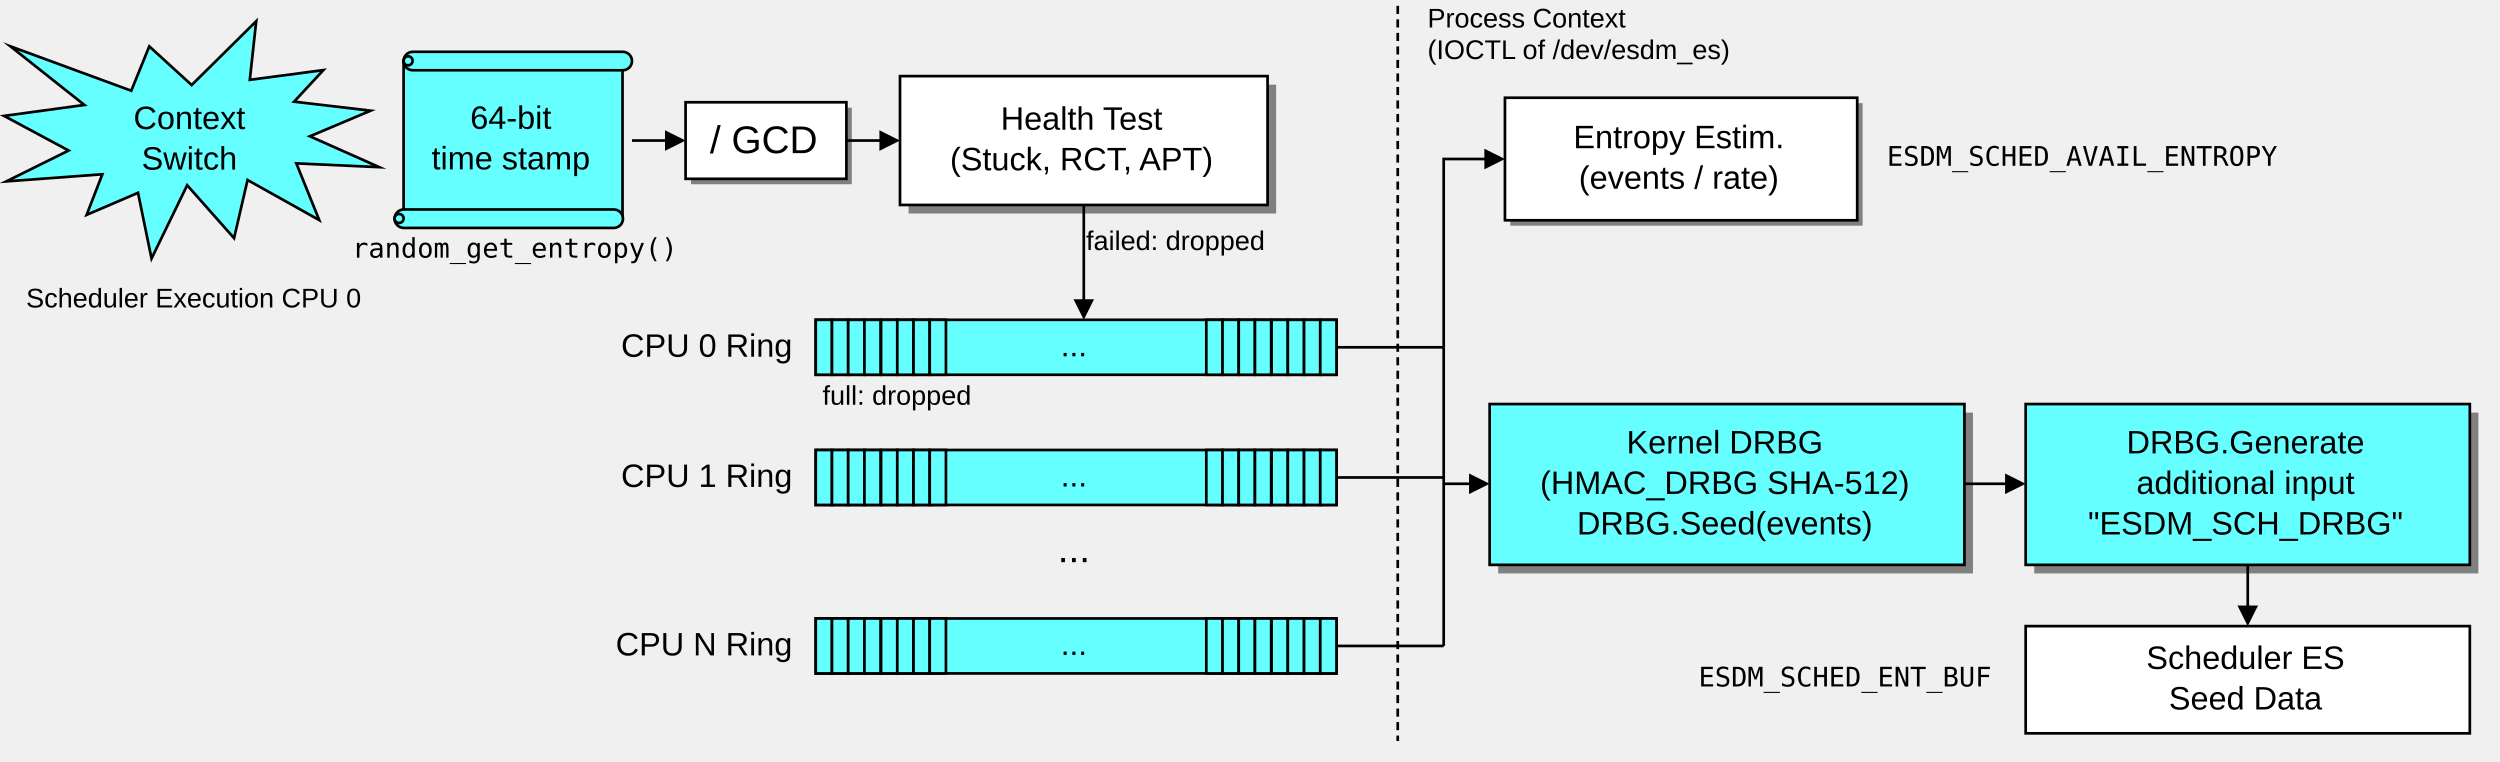
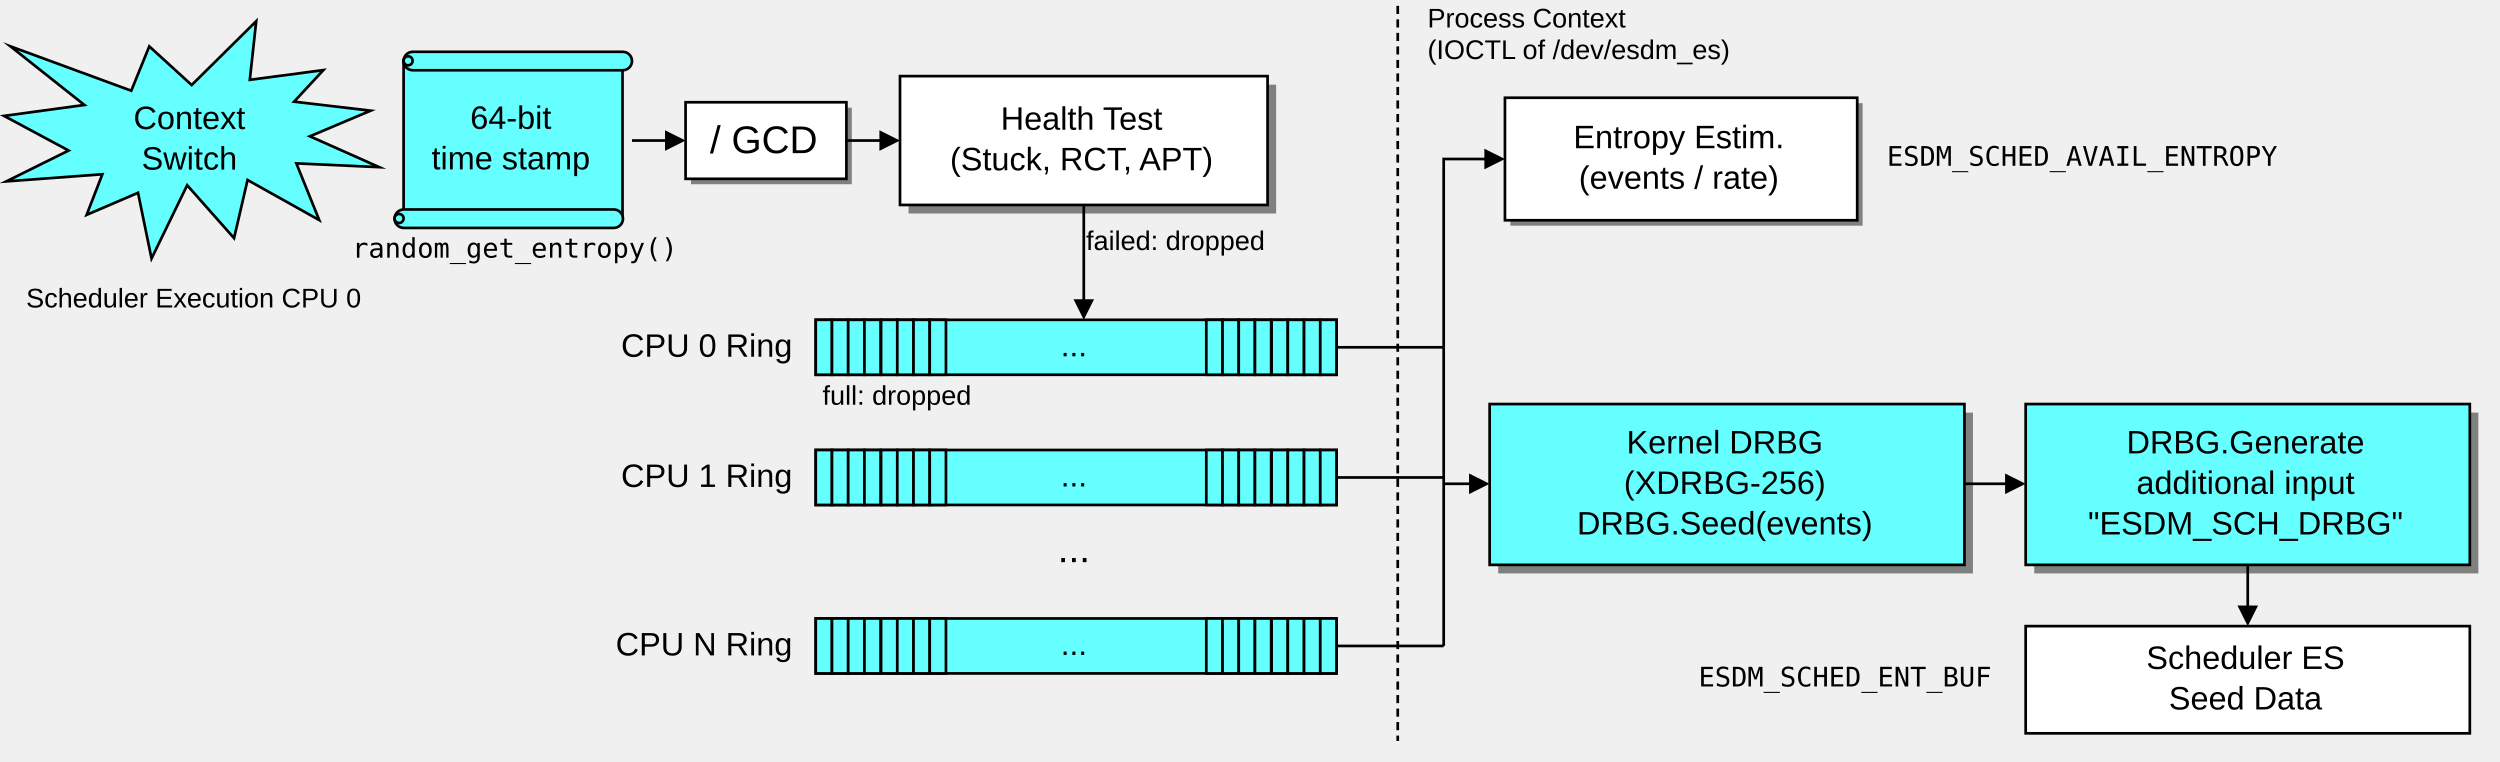
<svg xmlns="http://www.w3.org/2000/svg" style="background: transparent; background-color: transparent; color-scheme: light;" version="1.1" width="555px" height="169px" viewBox="0 0 555 169">
  <defs />
  <g>
    <g data-cell-id="0">
      <g data-cell-id="1">
        <g data-cell-id="c1">
          <g transform="translate(0.5,0.5)">
            <path d="M 42.05 18.38 L 56.38 4.2 L 54.96 17.22 L 71.29 15.06 L 64.79 22.07 L 81.78 24.07 L 68.29 29.76 L 83.7 36.61 L 65.29 35.77 L 70.37 48.36 L 54.46 39.46 L 51.46 52.37 L 41.05 40.62 L 33.14 56.9 L 30.14 42.3 L 18.73 47.2 L 22.22 38.19 L 0.9 39.77 L 14.73 32.92 L 0.4 25.23 L 18.23 22.8 L 1.82 9.79 L 28.64 19.64 L 32.64 9.79 Z" fill="#66ffff" stroke="#000000" stroke-width="0.6" stroke-miterlimit="10" pointer-events="all" style="fill: rgb(102, 255, 255); stroke: rgb(0, 0, 0);" />
          </g>
          <g>
            <g fill="#000000" font-family="'Liberation Sans'" text-anchor="middle" font-size="7.2px" style="fill: rgb(0, 0, 0);">
              <text x="42.05" y="28.65">Context</text>
              <text x="42.05" y="37.65">Switch</text>
            </g>
          </g>
        </g>
        <g data-cell-id="c2">
          <g transform="translate(0.5,0.5)">
            <rect x="89.1" y="13" width="48.6" height="35" fill="#66ffff" stroke="#000000" stroke-width="0.6" pointer-events="all" style="fill: rgb(102, 255, 255); stroke: rgb(0, 0, 0);" />
          </g>
          <g>
            <g fill="#000000" font-family="'Liberation Sans'" text-anchor="middle" font-size="7.2px" style="fill: rgb(0, 0, 0);">
              <text x="113.4" y="28.6">64-bit</text>
              <text x="113.4" y="37.6">time stamp</text>
            </g>
          </g>
        </g>
        <g data-cell-id="c3">
          <g transform="translate(0.5,0.5)">
            <rect x="89.1" y="11" width="50.7" height="4.1" rx="2.05" ry="2.05" fill="#66ffff" stroke="#000000" stroke-width="0.6" pointer-events="all" style="fill: rgb(102, 255, 255); stroke: rgb(0, 0, 0);" />
          </g>
        </g>
        <g data-cell-id="c4">
          <g transform="translate(0.5,0.5)">
            <rect x="87.1" y="46" width="50.7" height="4.1" rx="2.05" ry="2.05" fill="#66ffff" stroke="#000000" stroke-width="0.6" pointer-events="all" style="fill: rgb(102, 255, 255); stroke: rgb(0, 0, 0);" />
          </g>
        </g>
        <g data-cell-id="c5">
          <g transform="translate(0.5,0.5)">
            <ellipse cx="90.1" cy="13" rx="1" ry="1" fill="#66ffff" stroke="#000000" stroke-width="0.6" pointer-events="all" style="fill: rgb(102, 255, 255); stroke: rgb(0, 0, 0);" />
          </g>
        </g>
        <g data-cell-id="c6">
          <g transform="translate(0.5,0.5)">
            <ellipse cx="88.1" cy="48" rx="1" ry="1" fill="#66ffff" stroke="#000000" stroke-width="0.6" pointer-events="all" style="fill: rgb(102, 255, 255); stroke: rgb(0, 0, 0);" />
          </g>
        </g>
        <g data-cell-id="c7">
          <g>
            <rect x="78.6" y="51.1" width="71.4" height="8.2" fill="none" stroke="none" pointer-events="all" />
          </g>
          <g>
            <g fill="#000000" font-family="'DejaVu Sans Mono'" text-anchor="middle" font-size="6px" style="fill: rgb(0, 0, 0);">
              <text x="114.3" y="57.2">random_get_entropy()</text>
            </g>
          </g>
        </g>
        <g data-cell-id="c8">
          <g transform="translate(0.5,0.5)">
            <path d="M 139.8 30.7 L 147.43 30.7" fill="none" stroke="#000000" stroke-width="0.6" stroke-miterlimit="10" pointer-events="stroke" style="stroke: rgb(0, 0, 0);" />
            <path d="M 151.03 30.7 L 147.43 32.5 L 147.43 28.9 Z" fill="#000000" stroke="#000000" stroke-width="0.6" stroke-miterlimit="10" pointer-events="all" style="fill: rgb(0, 0, 0); stroke: rgb(0, 0, 0);" />
          </g>
        </g>
        <g data-cell-id="c9">
          <g>
            <rect x="153.4" y="23.9" width="35.7" height="17" fill="#808080" stroke="none" pointer-events="all" style="fill: rgb(128, 128, 128);" />
          </g>
        </g>
        <g data-cell-id="c10">
          <g transform="translate(0.5,0.5)">
            <rect x="151.7" y="22.2" width="35.7" height="17" fill="#ffffff" stroke="#000000" stroke-width="0.6" pointer-events="all" style="fill: rgb(255, 255, 255); stroke: rgb(0, 0, 0);" />
          </g>
          <g>
            <g fill="#000000" font-family="'Liberation Sans'" text-anchor="middle" font-size="8.6px" style="fill: rgb(0, 0, 0);">
              <text x="169.55" y="34">/ GCD</text>
            </g>
          </g>
        </g>
        <g data-cell-id="c11">
          <g transform="translate(0.5,0.5)">
            <path d="M 187.4 30.7 L 195.03 30.7" fill="none" stroke="#000000" stroke-width="0.6" stroke-miterlimit="10" pointer-events="stroke" style="stroke: rgb(0, 0, 0);" />
            <path d="M 198.63 30.7 L 195.03 32.5 L 195.03 28.9 Z" fill="#000000" stroke="#000000" stroke-width="0.6" stroke-miterlimit="10" pointer-events="all" style="fill: rgb(0, 0, 0); stroke: rgb(0, 0, 0);" />
          </g>
        </g>
        <g data-cell-id="c12">
          <g>
            <rect x="201.7" y="18.8" width="81.6" height="28.6" fill="#808080" stroke="none" pointer-events="all" style="fill: rgb(128, 128, 128);" />
          </g>
        </g>
        <g data-cell-id="c13">
          <g transform="translate(0.5,0.5)">
            <rect x="199.3" y="16.4" width="81.6" height="28.6" fill="#ffffff" stroke="#000000" stroke-width="0.6" pointer-events="all" style="fill: rgb(255, 255, 255); stroke: rgb(0, 0, 0);" />
          </g>
          <g>
            <g fill="#000000" font-family="'Liberation Sans'" text-anchor="middle" font-size="7.2px" style="fill: rgb(0, 0, 0);">
              <text x="240.1" y="28.8">Health Test</text>
              <text x="240.1" y="37.8">(Stuck, RCT, APT)</text>
            </g>
          </g>
        </g>
        <g data-cell-id="c14">
          <g transform="translate(0.5,0.5)">
            <path d="M 240.1 45 L 240.1 66.23" fill="none" stroke="#000000" stroke-width="0.6" stroke-miterlimit="10" pointer-events="stroke" style="stroke: rgb(0, 0, 0);" />
            <path d="M 240.1 69.83 L 238.3 66.23 L 241.9 66.23 Z" fill="#000000" stroke="#000000" stroke-width="0.6" stroke-miterlimit="10" pointer-events="all" style="fill: rgb(0, 0, 0); stroke: rgb(0, 0, 0);" />
          </g>
        </g>
        <g data-cell-id="c15">
          <g>
            <rect x="239.1" y="48.4" width="57.1" height="10.2" fill="none" stroke="none" pointer-events="all" />
          </g>
          <g>
            <g fill="#000000" font-family="'Liberation Sans'" text-anchor="start" font-size="6px" style="fill: rgb(0, 0, 0);">
              <text x="241.1" y="55.5">failed: dropped</text>
            </g>
          </g>
        </g>
        <g data-cell-id="c16">
          <g transform="translate(0.5,0.5)">
            <rect x="180.6" y="70.5" width="115.6" height="12.2" fill="#66ffff" stroke="#000000" stroke-width="0.6" pointer-events="all" style="fill: rgb(102, 255, 255); stroke: rgb(0, 0, 0);" />
          </g>
        </g>
        <g data-cell-id="c17">
          <g transform="translate(0.5,0.5)">
            <rect x="180.6" y="70.5" width="3.6" height="12.2" fill="#66ffff" stroke="#000000" stroke-width="0.6" pointer-events="all" style="fill: rgb(102, 255, 255); stroke: rgb(0, 0, 0);" />
          </g>
        </g>
        <g data-cell-id="c18">
          <g transform="translate(0.5,0.5)">
            <rect x="267.3" y="70.5" width="3.6" height="12.2" fill="#66ffff" stroke="#000000" stroke-width="0.6" pointer-events="all" style="fill: rgb(102, 255, 255); stroke: rgb(0, 0, 0);" />
          </g>
        </g>
        <g data-cell-id="c19">
          <g transform="translate(0.5,0.5)">
            <rect x="184.2" y="70.5" width="3.6" height="12.2" fill="#66ffff" stroke="#000000" stroke-width="0.6" pointer-events="all" style="fill: rgb(102, 255, 255); stroke: rgb(0, 0, 0);" />
          </g>
        </g>
        <g data-cell-id="c20">
          <g transform="translate(0.5,0.5)">
            <rect x="270.9" y="70.5" width="3.6" height="12.2" fill="#66ffff" stroke="#000000" stroke-width="0.6" pointer-events="all" style="fill: rgb(102, 255, 255); stroke: rgb(0, 0, 0);" />
          </g>
        </g>
        <g data-cell-id="c21">
          <g transform="translate(0.5,0.5)">
            <rect x="187.8" y="70.5" width="3.6" height="12.2" fill="#66ffff" stroke="#000000" stroke-width="0.6" pointer-events="all" style="fill: rgb(102, 255, 255); stroke: rgb(0, 0, 0);" />
          </g>
        </g>
        <g data-cell-id="c22">
          <g transform="translate(0.5,0.5)">
            <rect x="274.5" y="70.5" width="3.6" height="12.2" fill="#66ffff" stroke="#000000" stroke-width="0.6" pointer-events="all" style="fill: rgb(102, 255, 255); stroke: rgb(0, 0, 0);" />
          </g>
        </g>
        <g data-cell-id="c23">
          <g transform="translate(0.5,0.5)">
            <rect x="191.4" y="70.5" width="3.6" height="12.2" fill="#66ffff" stroke="#000000" stroke-width="0.6" pointer-events="all" style="fill: rgb(102, 255, 255); stroke: rgb(0, 0, 0);" />
          </g>
        </g>
        <g data-cell-id="c24">
          <g transform="translate(0.5,0.5)">
            <rect x="278.1" y="70.5" width="3.6" height="12.2" fill="#66ffff" stroke="#000000" stroke-width="0.6" pointer-events="all" style="fill: rgb(102, 255, 255); stroke: rgb(0, 0, 0);" />
          </g>
        </g>
        <g data-cell-id="c25">
          <g transform="translate(0.5,0.5)">
            <rect x="195.1" y="70.5" width="3.6" height="12.2" fill="#66ffff" stroke="#000000" stroke-width="0.6" pointer-events="all" style="fill: rgb(102, 255, 255); stroke: rgb(0, 0, 0);" />
          </g>
        </g>
        <g data-cell-id="c26">
          <g transform="translate(0.5,0.5)">
            <rect x="281.8" y="70.5" width="3.6" height="12.2" fill="#66ffff" stroke="#000000" stroke-width="0.6" pointer-events="all" style="fill: rgb(102, 255, 255); stroke: rgb(0, 0, 0);" />
          </g>
        </g>
        <g data-cell-id="c27">
          <g transform="translate(0.5,0.5)">
            <rect x="198.7" y="70.5" width="3.6" height="12.2" fill="#66ffff" stroke="#000000" stroke-width="0.6" pointer-events="all" style="fill: rgb(102, 255, 255); stroke: rgb(0, 0, 0);" />
          </g>
        </g>
        <g data-cell-id="c28">
          <g transform="translate(0.5,0.5)">
            <rect x="285.4" y="70.5" width="3.6" height="12.2" fill="#66ffff" stroke="#000000" stroke-width="0.6" pointer-events="all" style="fill: rgb(102, 255, 255); stroke: rgb(0, 0, 0);" />
          </g>
        </g>
        <g data-cell-id="c29">
          <g transform="translate(0.5,0.5)">
            <rect x="202.3" y="70.5" width="3.6" height="12.2" fill="#66ffff" stroke="#000000" stroke-width="0.6" pointer-events="all" style="fill: rgb(102, 255, 255); stroke: rgb(0, 0, 0);" />
          </g>
        </g>
        <g data-cell-id="c30">
          <g transform="translate(0.5,0.5)">
            <rect x="289" y="70.5" width="3.6" height="12.2" fill="#66ffff" stroke="#000000" stroke-width="0.6" pointer-events="all" style="fill: rgb(102, 255, 255); stroke: rgb(0, 0, 0);" />
          </g>
        </g>
        <g data-cell-id="c31">
          <g transform="translate(0.5,0.5)">
            <rect x="205.9" y="70.5" width="3.6" height="12.2" fill="#66ffff" stroke="#000000" stroke-width="0.6" pointer-events="all" style="fill: rgb(102, 255, 255); stroke: rgb(0, 0, 0);" />
          </g>
        </g>
        <g data-cell-id="c32">
          <g transform="translate(0.5,0.5)">
            <rect x="292.6" y="70.5" width="3.6" height="12.2" fill="#66ffff" stroke="#000000" stroke-width="0.6" pointer-events="all" style="fill: rgb(102, 255, 255); stroke: rgb(0, 0, 0);" />
          </g>
        </g>
        <g data-cell-id="c33">
          <g>
            <rect x="209.5" y="70.5" width="57.8" height="12.2" fill="none" stroke="none" pointer-events="all" />
          </g>
          <g>
            <g fill="#000000" font-family="'Liberation Sans'" text-anchor="middle" font-size="7px" style="fill: rgb(0, 0, 0);">
              <text x="238.4" y="79.1">...</text>
            </g>
          </g>
        </g>
        <g data-cell-id="c34">
          <g>
            <rect x="126.2" y="70.5" width="51.7" height="12.2" fill="none" stroke="none" pointer-events="all" />
          </g>
          <g>
            <g fill="#000000" font-family="'Liberation Sans'" text-anchor="end" font-size="7.2px" style="fill: rgb(0, 0, 0);">
              <text x="175.9" y="79.2">CPU 0 Ring</text>
            </g>
          </g>
        </g>
        <g data-cell-id="c35">
          <g transform="translate(0.5,0.5)">
            <rect x="180.6" y="99.4" width="115.6" height="12.2" fill="#66ffff" stroke="#000000" stroke-width="0.6" pointer-events="all" style="fill: rgb(102, 255, 255); stroke: rgb(0, 0, 0);" />
          </g>
        </g>
        <g data-cell-id="c36">
          <g transform="translate(0.5,0.5)">
            <rect x="180.6" y="99.4" width="3.6" height="12.2" fill="#66ffff" stroke="#000000" stroke-width="0.6" pointer-events="all" style="fill: rgb(102, 255, 255); stroke: rgb(0, 0, 0);" />
          </g>
        </g>
        <g data-cell-id="c37">
          <g transform="translate(0.5,0.5)">
            <rect x="267.3" y="99.4" width="3.6" height="12.2" fill="#66ffff" stroke="#000000" stroke-width="0.6" pointer-events="all" style="fill: rgb(102, 255, 255); stroke: rgb(0, 0, 0);" />
          </g>
        </g>
        <g data-cell-id="c38">
          <g transform="translate(0.5,0.5)">
            <rect x="184.2" y="99.4" width="3.6" height="12.2" fill="#66ffff" stroke="#000000" stroke-width="0.6" pointer-events="all" style="fill: rgb(102, 255, 255); stroke: rgb(0, 0, 0);" />
          </g>
        </g>
        <g data-cell-id="c39">
          <g transform="translate(0.5,0.5)">
            <rect x="270.9" y="99.4" width="3.6" height="12.2" fill="#66ffff" stroke="#000000" stroke-width="0.6" pointer-events="all" style="fill: rgb(102, 255, 255); stroke: rgb(0, 0, 0);" />
          </g>
        </g>
        <g data-cell-id="c40">
          <g transform="translate(0.5,0.5)">
            <rect x="187.8" y="99.4" width="3.6" height="12.2" fill="#66ffff" stroke="#000000" stroke-width="0.6" pointer-events="all" style="fill: rgb(102, 255, 255); stroke: rgb(0, 0, 0);" />
          </g>
        </g>
        <g data-cell-id="c41">
          <g transform="translate(0.5,0.5)">
            <rect x="274.5" y="99.4" width="3.6" height="12.2" fill="#66ffff" stroke="#000000" stroke-width="0.6" pointer-events="all" style="fill: rgb(102, 255, 255); stroke: rgb(0, 0, 0);" />
          </g>
        </g>
        <g data-cell-id="c42">
          <g transform="translate(0.5,0.5)">
            <rect x="191.4" y="99.4" width="3.6" height="12.2" fill="#66ffff" stroke="#000000" stroke-width="0.6" pointer-events="all" style="fill: rgb(102, 255, 255); stroke: rgb(0, 0, 0);" />
          </g>
        </g>
        <g data-cell-id="c43">
          <g transform="translate(0.5,0.5)">
            <rect x="278.1" y="99.4" width="3.6" height="12.2" fill="#66ffff" stroke="#000000" stroke-width="0.6" pointer-events="all" style="fill: rgb(102, 255, 255); stroke: rgb(0, 0, 0);" />
          </g>
        </g>
        <g data-cell-id="c44">
          <g transform="translate(0.5,0.5)">
            <rect x="195.1" y="99.4" width="3.6" height="12.2" fill="#66ffff" stroke="#000000" stroke-width="0.6" pointer-events="all" style="fill: rgb(102, 255, 255); stroke: rgb(0, 0, 0);" />
          </g>
        </g>
        <g data-cell-id="c45">
          <g transform="translate(0.5,0.5)">
            <rect x="281.8" y="99.4" width="3.6" height="12.2" fill="#66ffff" stroke="#000000" stroke-width="0.6" pointer-events="all" style="fill: rgb(102, 255, 255); stroke: rgb(0, 0, 0);" />
          </g>
        </g>
        <g data-cell-id="c46">
          <g transform="translate(0.5,0.5)">
            <rect x="198.7" y="99.4" width="3.6" height="12.2" fill="#66ffff" stroke="#000000" stroke-width="0.6" pointer-events="all" style="fill: rgb(102, 255, 255); stroke: rgb(0, 0, 0);" />
          </g>
        </g>
        <g data-cell-id="c47">
          <g transform="translate(0.5,0.5)">
            <rect x="285.4" y="99.4" width="3.6" height="12.2" fill="#66ffff" stroke="#000000" stroke-width="0.6" pointer-events="all" style="fill: rgb(102, 255, 255); stroke: rgb(0, 0, 0);" />
          </g>
        </g>
        <g data-cell-id="c48">
          <g transform="translate(0.5,0.5)">
            <rect x="202.3" y="99.4" width="3.6" height="12.2" fill="#66ffff" stroke="#000000" stroke-width="0.6" pointer-events="all" style="fill: rgb(102, 255, 255); stroke: rgb(0, 0, 0);" />
          </g>
        </g>
        <g data-cell-id="c49">
          <g transform="translate(0.5,0.5)">
            <rect x="289" y="99.4" width="3.6" height="12.2" fill="#66ffff" stroke="#000000" stroke-width="0.6" pointer-events="all" style="fill: rgb(102, 255, 255); stroke: rgb(0, 0, 0);" />
          </g>
        </g>
        <g data-cell-id="c50">
          <g transform="translate(0.5,0.5)">
            <rect x="205.9" y="99.4" width="3.6" height="12.2" fill="#66ffff" stroke="#000000" stroke-width="0.6" pointer-events="all" style="fill: rgb(102, 255, 255); stroke: rgb(0, 0, 0);" />
          </g>
        </g>
        <g data-cell-id="c51">
          <g transform="translate(0.5,0.5)">
            <rect x="292.6" y="99.4" width="3.6" height="12.2" fill="#66ffff" stroke="#000000" stroke-width="0.6" pointer-events="all" style="fill: rgb(102, 255, 255); stroke: rgb(0, 0, 0);" />
          </g>
        </g>
        <g data-cell-id="c52">
          <g>
            <rect x="209.5" y="99.4" width="57.8" height="12.2" fill="none" stroke="none" pointer-events="all" />
          </g>
          <g>
            <g fill="#000000" font-family="'Liberation Sans'" text-anchor="middle" font-size="7px" style="fill: rgb(0, 0, 0);">
              <text x="238.4" y="108">...</text>
            </g>
          </g>
        </g>
        <g data-cell-id="c53">
          <g>
            <rect x="126.2" y="99.4" width="51.7" height="12.2" fill="none" stroke="none" pointer-events="all" />
          </g>
          <g>
            <g fill="#000000" font-family="'Liberation Sans'" text-anchor="end" font-size="7.2px" style="fill: rgb(0, 0, 0);">
              <text x="175.9" y="108.1">CPU 1 Ring</text>
            </g>
          </g>
        </g>
        <g data-cell-id="c54">
          <g transform="translate(0.5,0.5)">
            <rect x="180.6" y="136.8" width="115.6" height="12.2" fill="#66ffff" stroke="#000000" stroke-width="0.6" pointer-events="all" style="fill: rgb(102, 255, 255); stroke: rgb(0, 0, 0);" />
          </g>
        </g>
        <g data-cell-id="c55">
          <g transform="translate(0.5,0.5)">
            <rect x="180.6" y="136.8" width="3.6" height="12.2" fill="#66ffff" stroke="#000000" stroke-width="0.6" pointer-events="all" style="fill: rgb(102, 255, 255); stroke: rgb(0, 0, 0);" />
          </g>
        </g>
        <g data-cell-id="c56">
          <g transform="translate(0.5,0.5)">
            <rect x="267.3" y="136.8" width="3.6" height="12.2" fill="#66ffff" stroke="#000000" stroke-width="0.6" pointer-events="all" style="fill: rgb(102, 255, 255); stroke: rgb(0, 0, 0);" />
          </g>
        </g>
        <g data-cell-id="c57">
          <g transform="translate(0.5,0.5)">
            <rect x="184.2" y="136.8" width="3.6" height="12.2" fill="#66ffff" stroke="#000000" stroke-width="0.6" pointer-events="all" style="fill: rgb(102, 255, 255); stroke: rgb(0, 0, 0);" />
          </g>
        </g>
        <g data-cell-id="c58">
          <g transform="translate(0.5,0.5)">
            <rect x="270.9" y="136.8" width="3.6" height="12.2" fill="#66ffff" stroke="#000000" stroke-width="0.6" pointer-events="all" style="fill: rgb(102, 255, 255); stroke: rgb(0, 0, 0);" />
          </g>
        </g>
        <g data-cell-id="c59">
          <g transform="translate(0.5,0.5)">
            <rect x="187.8" y="136.8" width="3.6" height="12.2" fill="#66ffff" stroke="#000000" stroke-width="0.6" pointer-events="all" style="fill: rgb(102, 255, 255); stroke: rgb(0, 0, 0);" />
          </g>
        </g>
        <g data-cell-id="c60">
          <g transform="translate(0.5,0.5)">
            <rect x="274.5" y="136.8" width="3.6" height="12.2" fill="#66ffff" stroke="#000000" stroke-width="0.6" pointer-events="all" style="fill: rgb(102, 255, 255); stroke: rgb(0, 0, 0);" />
          </g>
        </g>
        <g data-cell-id="c61">
          <g transform="translate(0.5,0.5)">
            <rect x="191.4" y="136.8" width="3.6" height="12.2" fill="#66ffff" stroke="#000000" stroke-width="0.6" pointer-events="all" style="fill: rgb(102, 255, 255); stroke: rgb(0, 0, 0);" />
          </g>
        </g>
        <g data-cell-id="c62">
          <g transform="translate(0.5,0.5)">
            <rect x="278.1" y="136.8" width="3.6" height="12.2" fill="#66ffff" stroke="#000000" stroke-width="0.6" pointer-events="all" style="fill: rgb(102, 255, 255); stroke: rgb(0, 0, 0);" />
          </g>
        </g>
        <g data-cell-id="c63">
          <g transform="translate(0.5,0.5)">
            <rect x="195.1" y="136.8" width="3.6" height="12.2" fill="#66ffff" stroke="#000000" stroke-width="0.6" pointer-events="all" style="fill: rgb(102, 255, 255); stroke: rgb(0, 0, 0);" />
          </g>
        </g>
        <g data-cell-id="c64">
          <g transform="translate(0.5,0.5)">
            <rect x="281.8" y="136.8" width="3.6" height="12.2" fill="#66ffff" stroke="#000000" stroke-width="0.6" pointer-events="all" style="fill: rgb(102, 255, 255); stroke: rgb(0, 0, 0);" />
          </g>
        </g>
        <g data-cell-id="c65">
          <g transform="translate(0.5,0.5)">
            <rect x="198.7" y="136.8" width="3.6" height="12.2" fill="#66ffff" stroke="#000000" stroke-width="0.6" pointer-events="all" style="fill: rgb(102, 255, 255); stroke: rgb(0, 0, 0);" />
          </g>
        </g>
        <g data-cell-id="c66">
          <g transform="translate(0.5,0.5)">
            <rect x="285.4" y="136.8" width="3.6" height="12.2" fill="#66ffff" stroke="#000000" stroke-width="0.6" pointer-events="all" style="fill: rgb(102, 255, 255); stroke: rgb(0, 0, 0);" />
          </g>
        </g>
        <g data-cell-id="c67">
          <g transform="translate(0.5,0.5)">
            <rect x="202.3" y="136.8" width="3.6" height="12.2" fill="#66ffff" stroke="#000000" stroke-width="0.6" pointer-events="all" style="fill: rgb(102, 255, 255); stroke: rgb(0, 0, 0);" />
          </g>
        </g>
        <g data-cell-id="c68">
          <g transform="translate(0.5,0.5)">
            <rect x="289" y="136.8" width="3.6" height="12.2" fill="#66ffff" stroke="#000000" stroke-width="0.6" pointer-events="all" style="fill: rgb(102, 255, 255); stroke: rgb(0, 0, 0);" />
          </g>
        </g>
        <g data-cell-id="c69">
          <g transform="translate(0.5,0.5)">
            <rect x="205.9" y="136.8" width="3.6" height="12.2" fill="#66ffff" stroke="#000000" stroke-width="0.6" pointer-events="all" style="fill: rgb(102, 255, 255); stroke: rgb(0, 0, 0);" />
          </g>
        </g>
        <g data-cell-id="c70">
          <g transform="translate(0.5,0.5)">
            <rect x="292.6" y="136.8" width="3.6" height="12.2" fill="#66ffff" stroke="#000000" stroke-width="0.6" pointer-events="all" style="fill: rgb(102, 255, 255); stroke: rgb(0, 0, 0);" />
          </g>
        </g>
        <g data-cell-id="c71">
          <g>
            <rect x="209.5" y="136.8" width="57.8" height="12.2" fill="none" stroke="none" pointer-events="all" />
          </g>
          <g>
            <g fill="#000000" font-family="'Liberation Sans'" text-anchor="middle" font-size="7px" style="fill: rgb(0, 0, 0);">
              <text x="238.4" y="145.4">...</text>
            </g>
          </g>
        </g>
        <g data-cell-id="c72">
          <g>
            <rect x="126.2" y="136.8" width="51.7" height="12.2" fill="none" stroke="none" pointer-events="all" />
          </g>
          <g>
            <g fill="#000000" font-family="'Liberation Sans'" text-anchor="end" font-size="7.2px" style="fill: rgb(0, 0, 0);">
              <text x="175.9" y="145.5">CPU N Ring</text>
            </g>
          </g>
        </g>
        <g data-cell-id="c73">
          <g>
            <rect x="228.2" y="114.7" width="20.4" height="13.6" fill="none" stroke="none" pointer-events="all" />
          </g>
          <g>
            <g fill="#000000" font-family="'Liberation Sans'" text-anchor="middle" font-size="8.6px" style="fill: rgb(0, 0, 0);">
              <text x="238.4" y="124.8">...</text>
            </g>
          </g>
        </g>
        <g data-cell-id="c74">
          <g>
            <rect x="180.6" y="83.1" width="115.6" height="9.5" fill="none" stroke="none" pointer-events="all" />
          </g>
          <g>
            <g fill="#000000" font-family="'Liberation Sans'" text-anchor="start" font-size="6px" style="fill: rgb(0, 0, 0);">
              <text x="182.6" y="89.85">full: dropped</text>
            </g>
          </g>
        </g>
        <g data-cell-id="c75">
          <g transform="translate(0.5,0.5)">
            <path d="M 309.8 0.8 L 309.8 164" fill="none" stroke="#000000" stroke-width="0.6" stroke-miterlimit="10" stroke-dasharray="1.8 1.2" pointer-events="stroke" style="stroke: rgb(0, 0, 0);" />
          </g>
        </g>
        <g data-cell-id="c76">
          <g>
            <rect x="3.8" y="62" width="115.6" height="8.5" fill="none" stroke="none" pointer-events="all" />
          </g>
          <g>
            <g fill="#000000" font-family="'Liberation Sans'" text-anchor="start" font-size="6px" style="fill: rgb(0, 0, 0);">
              <text x="5.8" y="68.25">Scheduler Execution CPU 0</text>
            </g>
          </g>
        </g>
        <g data-cell-id="c77">
          <g>
            <rect x="314.9" y="0.8" width="110.5" height="13.6" fill="none" stroke="none" pointer-events="all" />
          </g>
          <g>
            <g fill="#000000" font-family="'Liberation Sans'" text-anchor="start" font-size="6px" style="fill: rgb(0, 0, 0);">
              <text x="316.9" y="6.1">Process Context</text>
              <text x="316.9" y="13.1">(IOCTL of /dev/esdm_es)</text>
            </g>
          </g>
        </g>
        <g data-cell-id="c78">
          <g transform="translate(0.5,0.5)">
            <path d="M 296.2 76.6 L 320 76.6" fill="none" stroke="#000000" stroke-width="0.6" stroke-miterlimit="10" pointer-events="stroke" style="stroke: rgb(0, 0, 0);" />
          </g>
        </g>
        <g data-cell-id="c79">
          <g transform="translate(0.5,0.5)">
            <path d="M 296.2 105.5 L 320 105.5" fill="none" stroke="#000000" stroke-width="0.6" stroke-miterlimit="10" pointer-events="stroke" style="stroke: rgb(0, 0, 0);" />
          </g>
        </g>
        <g data-cell-id="c80">
          <g transform="translate(0.5,0.5)">
            <path d="M 296.2 142.9 L 320 142.9" fill="none" stroke="#000000" stroke-width="0.6" stroke-miterlimit="10" pointer-events="stroke" style="stroke: rgb(0, 0, 0);" />
          </g>
        </g>
        <g data-cell-id="c81">
          <g transform="translate(0.5,0.5)">
            <path d="M 320 76.6 L 320 142.9" fill="none" stroke="#000000" stroke-width="0.6" stroke-miterlimit="10" pointer-events="stroke" style="stroke: rgb(0, 0, 0);" />
          </g>
        </g>
        <g data-cell-id="c82">
          <g>
            <rect x="335.3" y="22.9" width="78.2" height="27.2" fill="#808080" stroke="none" pointer-events="all" style="fill: rgb(128, 128, 128);" />
          </g>
        </g>
        <g data-cell-id="c83">
          <g transform="translate(0.5,0.5)">
            <rect x="333.6" y="21.2" width="78.2" height="27.2" fill="#ffffff" stroke="#000000" stroke-width="0.6" pointer-events="all" style="fill: rgb(255, 255, 255); stroke: rgb(0, 0, 0);" />
          </g>
          <g>
            <g fill="#000000" font-family="'Liberation Sans'" text-anchor="middle" font-size="7.2px" style="fill: rgb(0, 0, 0);">
              <text x="372.7" y="32.9">Entropy Estim.</text>
              <text x="372.7" y="41.9">(events / rate)</text>
            </g>
          </g>
        </g>
        <g data-cell-id="c84">
          <g transform="translate(0.5,0.5)">
            <path d="M 320 76.6 L 320 34.8 L 329.33 34.8" fill="none" stroke="#000000" stroke-width="0.6" stroke-miterlimit="10" pointer-events="stroke" style="stroke: rgb(0, 0, 0);" />
            <path d="M 332.93 34.8 L 329.33 36.6 L 329.33 33 Z" fill="#000000" stroke="#000000" stroke-width="0.6" stroke-miterlimit="10" pointer-events="all" style="fill: rgb(0, 0, 0); stroke: rgb(0, 0, 0);" />
          </g>
        </g>
        <g data-cell-id="c85">
          <g>
            <rect x="416.9" y="28" width="124.1" height="13.6" fill="none" stroke="none" pointer-events="all" />
          </g>
          <g>
            <g fill="#000000" font-family="'DejaVu Sans Mono'" text-anchor="start" font-size="6px" style="fill: rgb(0, 0, 0);">
              <text x="418.9" y="36.8">ESDM_SCHED_AVAIL_ENTROPY</text>
            </g>
          </g>
        </g>
        <g data-cell-id="c86">
          <g>
            <rect x="332.6" y="91.6" width="105.4" height="35.7" fill="#808080" stroke="none" pointer-events="all" style="fill: rgb(128, 128, 128);" />
          </g>
        </g>
        <g data-cell-id="c87">
          <g transform="translate(0.5,0.5)">
            <rect x="330.2" y="89.2" width="105.4" height="35.7" fill="#66ffff" stroke="#000000" stroke-width="0.6" pointer-events="all" style="fill: rgb(102, 255, 255); stroke: rgb(0, 0, 0);" />
          </g>
          <g>
            <g fill="#000000" font-family="'Liberation Sans'" text-anchor="middle" font-size="7.2px" style="fill: rgb(0, 0, 0);">
              <text x="382.9" y="100.65">Kernel DRBG</text>
-               <text x="382.9" y="109.65">(HMAC_DRBG SHA-512)</text>
+               <text x="382.9" y="109.65">(XDRBG-256)</text>
              <text x="382.9" y="118.65">DRBG.Seed(events)</text>
            </g>
          </g>
        </g>
        <g data-cell-id="c88">
          <g transform="translate(0.5,0.5)">
            <path d="M 320 106.9 L 325.93 106.9" fill="none" stroke="#000000" stroke-width="0.6" stroke-miterlimit="10" pointer-events="stroke" style="stroke: rgb(0, 0, 0);" />
            <path d="M 329.53 106.9 L 325.93 108.7 L 325.93 105.1 Z" fill="#000000" stroke="#000000" stroke-width="0.6" stroke-miterlimit="10" pointer-events="all" style="fill: rgb(0, 0, 0); stroke: rgb(0, 0, 0);" />
          </g>
        </g>
        <g data-cell-id="c89">
          <g>
            <rect x="451.6" y="91.6" width="98.6" height="35.7" fill="#808080" stroke="none" pointer-events="all" style="fill: rgb(128, 128, 128);" />
          </g>
        </g>
        <g data-cell-id="c90">
          <g transform="translate(0.5,0.5)">
            <rect x="449.2" y="89.2" width="98.6" height="35.7" fill="#66ffff" stroke="#000000" stroke-width="0.6" pointer-events="all" style="fill: rgb(102, 255, 255); stroke: rgb(0, 0, 0);" />
          </g>
          <g>
            <g fill="#000000" font-family="'Liberation Sans'" text-anchor="middle" font-size="7.2px" style="fill: rgb(0, 0, 0);">
              <text x="498.5" y="100.65">DRBG.Generate</text>
              <text x="498.5" y="109.65">additional input</text>
              <text x="498.5" y="118.65">"ESDM_SCH_DRBG"</text>
            </g>
          </g>
        </g>
        <g data-cell-id="c91">
          <g transform="translate(0.5,0.5)">
            <path d="M 435.6 106.9 L 444.93 106.9" fill="none" stroke="#000000" stroke-width="0.6" stroke-miterlimit="10" pointer-events="stroke" style="stroke: rgb(0, 0, 0);" />
            <path d="M 448.53 106.9 L 444.93 108.7 L 444.93 105.1 Z" fill="#000000" stroke="#000000" stroke-width="0.6" stroke-miterlimit="10" pointer-events="all" style="fill: rgb(0, 0, 0); stroke: rgb(0, 0, 0);" />
          </g>
        </g>
        <g data-cell-id="c92">
          <g transform="translate(0.5,0.5)">
            <rect x="449.2" y="138.5" width="98.6" height="23.8" fill="#ffffff" stroke="#000000" stroke-width="0.6" pointer-events="all" style="fill: rgb(255, 255, 255); stroke: rgb(0, 0, 0);" />
          </g>
          <g>
            <g fill="#000000" font-family="'Liberation Sans'" text-anchor="middle" font-size="7.2px" style="fill: rgb(0, 0, 0);">
              <text x="498.5" y="148.5">Scheduler ES</text>
              <text x="498.5" y="157.5">Seed Data</text>
            </g>
          </g>
        </g>
        <g data-cell-id="c93">
          <g transform="translate(0.5,0.5)">
            <path d="M 498.5 124.9 L 498.5 134.23" fill="none" stroke="#000000" stroke-width="0.6" stroke-miterlimit="10" pointer-events="stroke" style="stroke: rgb(0, 0, 0);" />
            <path d="M 498.5 137.83 L 496.7 134.23 L 500.3 134.23 Z" fill="#000000" stroke="#000000" stroke-width="0.6" stroke-miterlimit="10" pointer-events="all" style="fill: rgb(0, 0, 0); stroke: rgb(0, 0, 0);" />
          </g>
        </g>
        <g data-cell-id="c94">
          <g>
            <rect x="333.6" y="145.3" width="110.5" height="10.2" fill="none" stroke="none" pointer-events="all" />
          </g>
          <g>
            <g fill="#000000" font-family="'DejaVu Sans Mono'" text-anchor="end" font-size="6px" style="fill: rgb(0, 0, 0);">
              <text x="442.1" y="152.4">ESDM_SCHED_ENT_BUF</text>
            </g>
          </g>
        </g>
      </g>
    </g>
  </g>
</svg>
